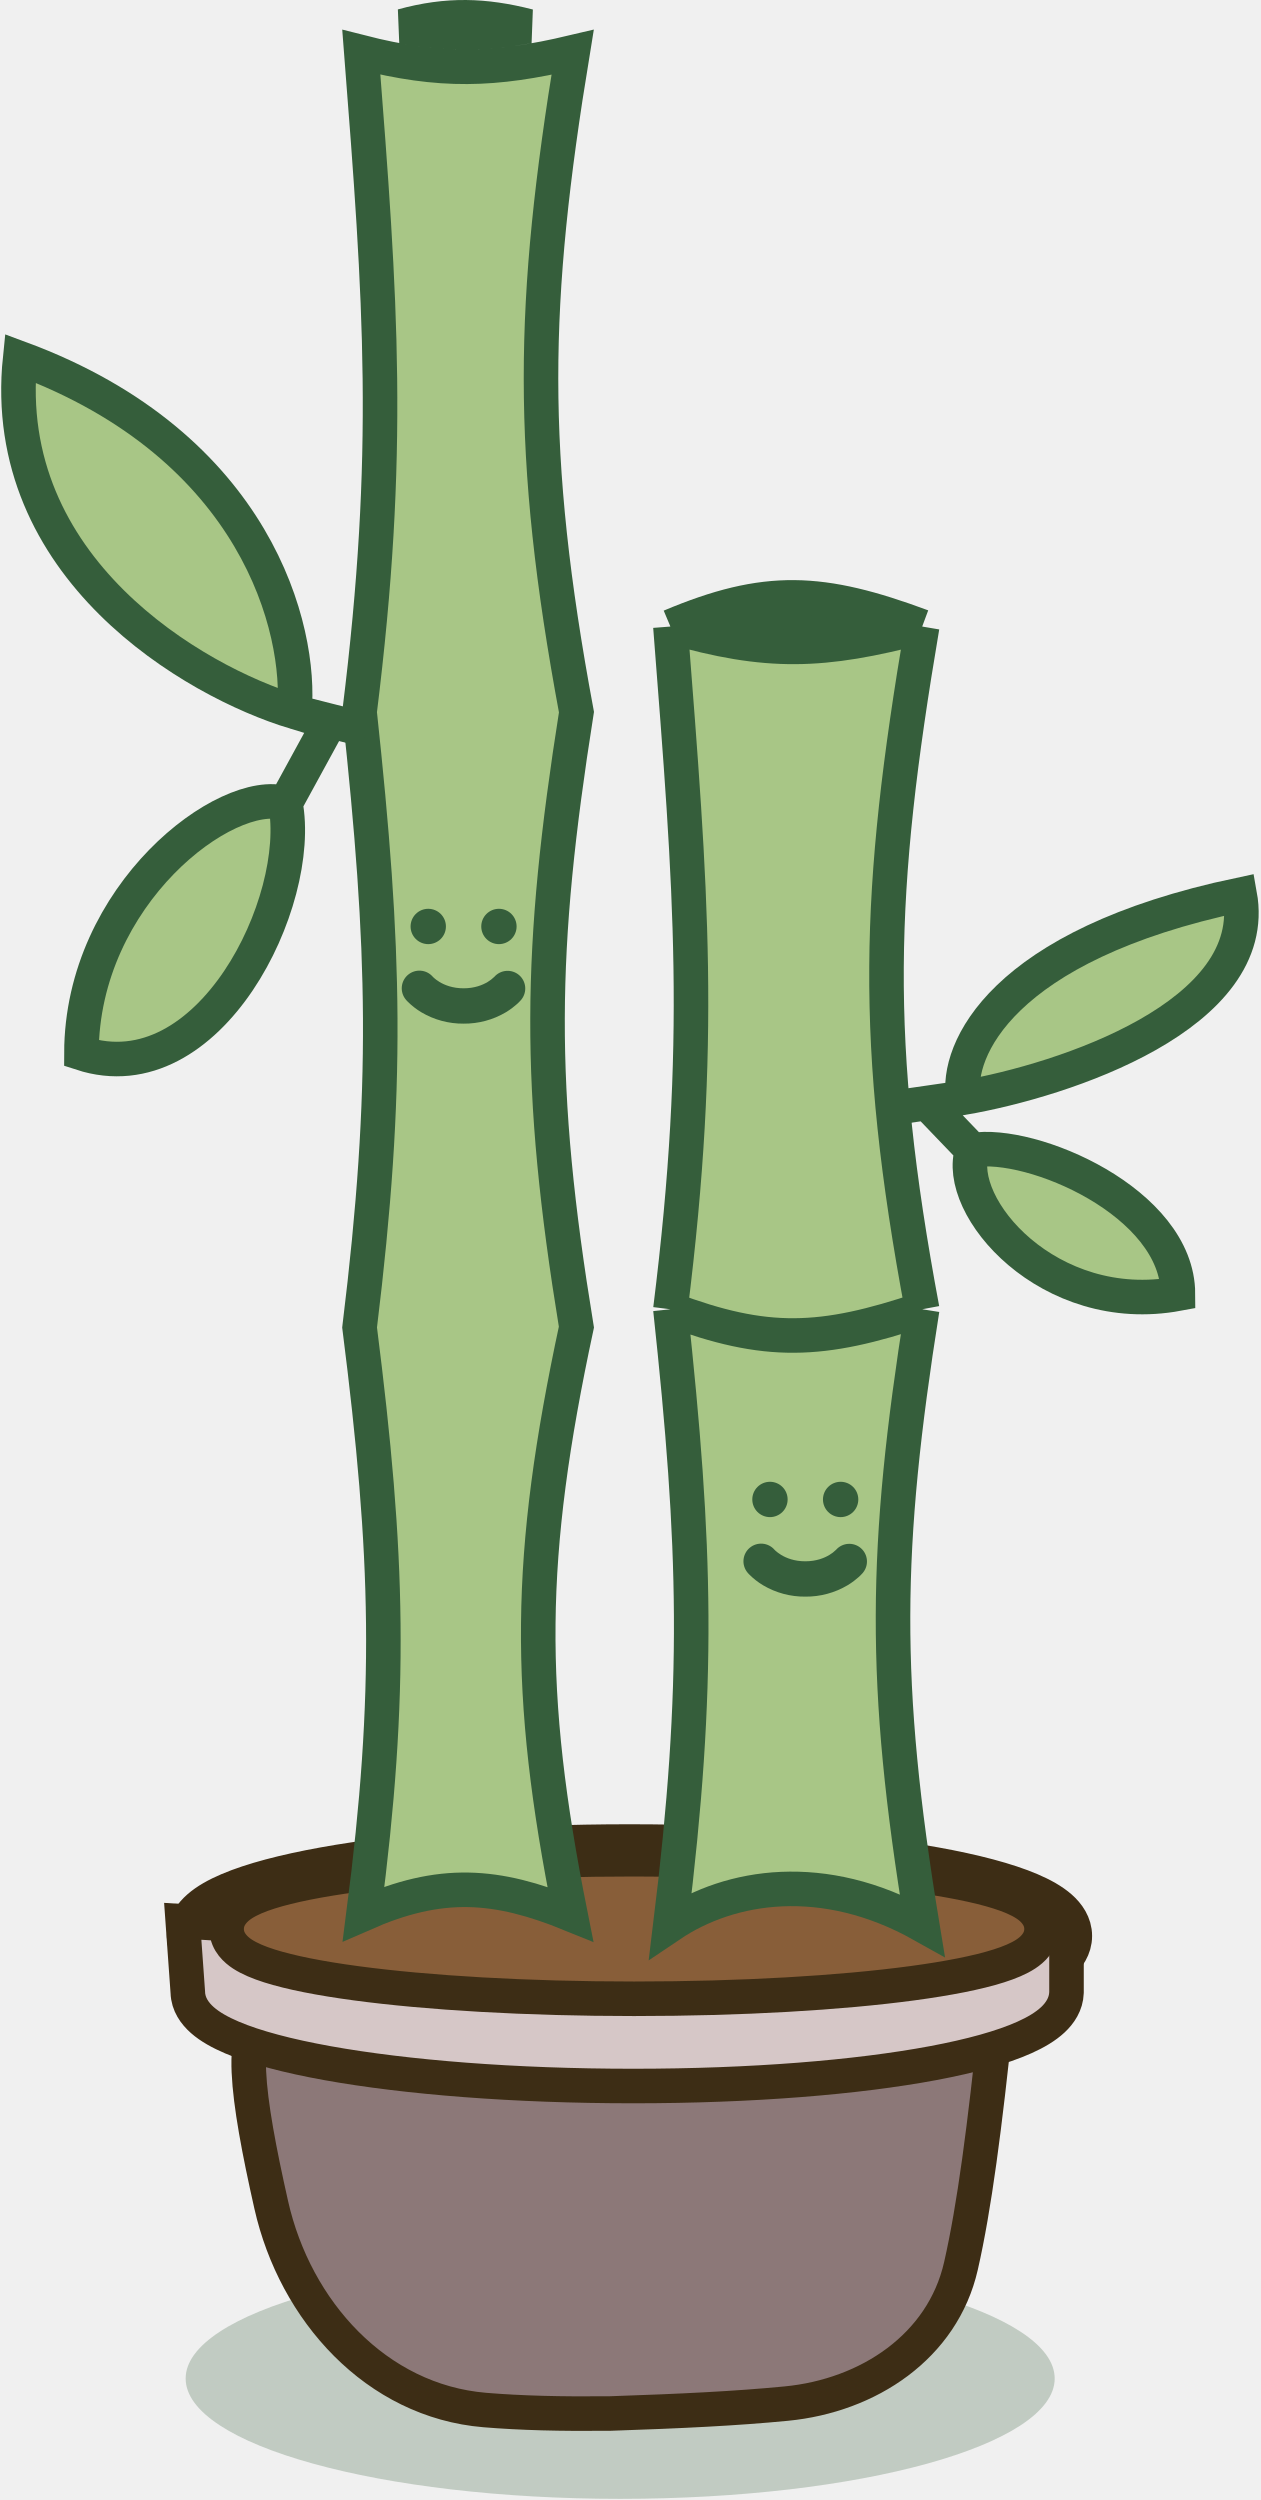
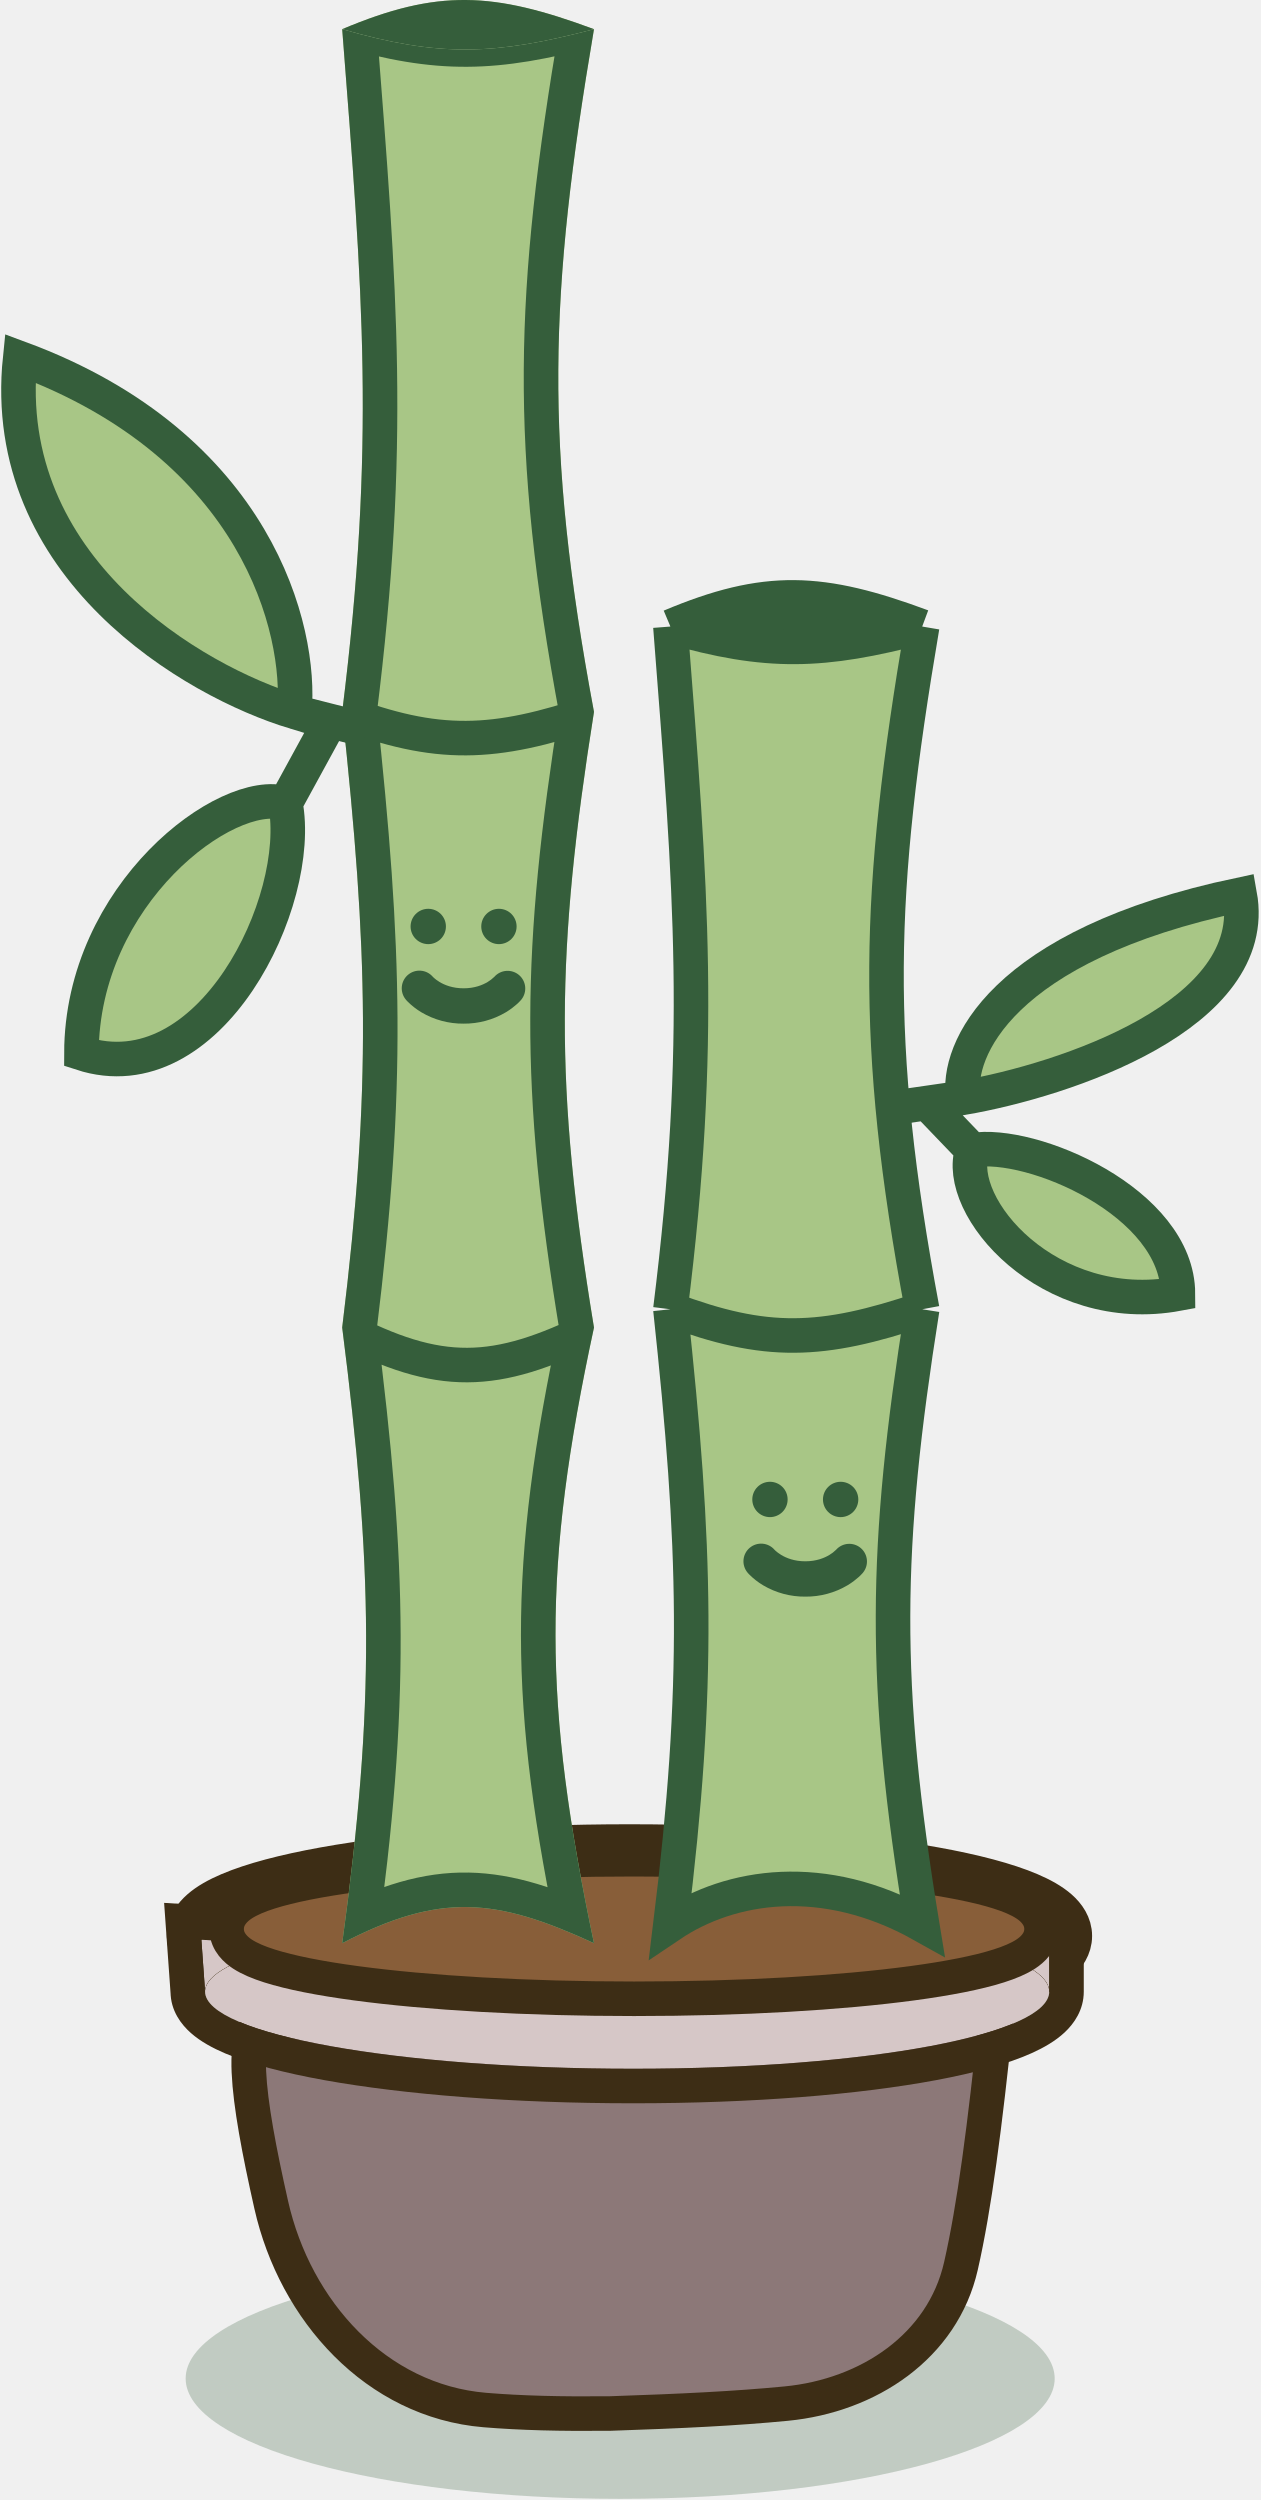
<svg xmlns="http://www.w3.org/2000/svg" width="292" height="579" viewBox="0 0 292 579" fill="none">
  <ellipse cx="143.633" cy="550.867" rx="100.633" ry="27.867" fill="#355E3B" fill-opacity="0.25" />
  <path d="M62.698 468.146C54.677 467.587 57.198 485.728 62.82 510.657C68.366 535.246 87.164 556.072 112.284 558.163C120.622 558.857 129.857 559.086 141.286 558.972C157.981 558.407 170.327 557.814 182.106 556.674C201.133 554.831 218.31 543.443 222.555 524.804C225.668 511.136 228.059 492.791 230.795 466.534L62.698 468.146Z" fill="#8C7878" stroke="#3D2D15" stroke-width="8" />
  <path d="M145.784 426.497C173.325 426.497 198.36 428.506 216.6 431.794C225.687 433.433 233.285 435.422 238.706 437.732C241.4 438.88 243.784 440.202 245.559 441.765C247.314 443.311 248.929 445.518 248.929 448.369C248.929 451.219 247.314 453.426 245.559 454.972C243.784 456.535 241.4 457.857 238.706 459.005C233.285 461.316 225.687 463.305 216.6 464.943C198.36 468.231 173.325 470.241 145.784 470.241C118.243 470.241 93.208 468.231 74.968 464.943C65.881 463.305 58.282 461.316 52.861 459.005C50.167 457.857 47.783 456.535 46.009 454.972C44.308 453.474 42.74 451.356 42.644 448.634L42.639 448.369L42.644 448.103C42.74 445.381 44.309 443.263 46.009 441.765C47.783 440.202 50.167 438.88 52.861 437.732C58.282 435.422 65.881 433.433 74.968 431.794C93.208 428.506 118.243 426.497 145.784 426.497Z" fill="#D6C7C7" stroke="#3D2D15" stroke-width="8" />
-   <path d="M146.641 439.378C179.834 439.378 208.475 442.304 226.163 446.912H247.002V461.26L246.998 461.516C246.91 464.147 245.482 466.248 243.839 467.784C242.143 469.369 239.862 470.706 237.285 471.864C232.107 474.191 224.839 476.185 216.092 477.824C198.531 481.115 174.18 483.122 146.641 483.122C119.1 483.122 94.064 481.112 75.824 477.824C66.737 476.186 59.139 474.197 53.719 471.886C51.024 470.738 48.64 469.416 46.865 467.853C45.151 466.343 43.572 464.203 43.499 461.449L42.648 449.533L42.323 444.976L46.883 445.256L67.023 446.487C85.565 442.132 114.416 439.378 146.641 439.378Z" fill="#D6C7C7" stroke="#3D2D15" stroke-width="8" />
+   <mask id="path-4-outside-1_227_2857" maskUnits="userSpaceOnUse" x="37.639" y="435.378" width="214" height="52" fill="black">
+     <rect fill="white" x="37.639" y="435.378" width="214" height="52" />
+     <path d="M243.002 461.26C243.002 471.131 201.397 479.122 146.64 479.122C91.884 479.122 47.495 471.12 47.495 461.25C47.495 457.222 54.889 453.505 67.362 450.516C85.453 446.181 114.231 443.378 146.64 443.378C180.01 443.378 208.496 446.353 225.657 450.912C236.655 453.834 243.002 457.405 243.002 461.26Z" />
+     <path d="M225.657 450.912C236.655 453.834 243.002 457.405 243.002 461.26V450.912H225.657Z" />
+     <path d="M47.495 461.25C47.495 457.222 54.889 453.505 67.362 450.516L46.639 449.248L47.495 461.25Z" />
+   </mask>
+   <path d="M243.002 461.26C243.002 471.131 201.397 479.122 146.64 479.122C91.884 479.122 47.495 471.12 47.495 461.25C47.495 457.222 54.889 453.505 67.362 450.516C85.453 446.181 114.231 443.378 146.64 443.378C180.01 443.378 208.496 446.353 225.657 450.912C236.655 453.834 243.002 457.405 243.002 461.26Z" fill="#D6C7C7" />
+   <path d="M225.657 450.912C236.655 453.834 243.002 457.405 243.002 461.26V450.912H225.657Z" fill="#D6C7C7" />
+   <path d="M47.495 461.25C47.495 457.222 54.889 453.505 67.362 450.516L46.639 449.248L47.495 461.25Z" fill="#D6C7C7" />
+   <path d="M243.002 461.26L242.758 465.253L247.002 465.513V461.26H243.002ZM67.362 450.516L67.607 446.523L67.011 446.487L66.43 446.626L67.362 450.516ZM225.657 450.912L224.63 454.778C229.987 456.201 233.922 457.713 236.427 459.185C239.221 460.826 239.002 461.651 239.002 461.26H243.002H247.002C247.002 457.014 243.609 454.126 240.48 452.287C237.062 450.279 232.325 448.544 226.684 447.046L225.657 450.912ZM47.495 461.25H51.495C51.495 461.556 51.337 461.491 51.784 461.007C52.25 460.502 53.135 459.817 54.625 459.027C57.596 457.452 62.185 455.869 68.294 454.406L67.362 450.516L66.43 446.626C60.065 448.151 54.721 449.921 50.878 451.959C48.96 452.976 47.216 454.162 45.907 455.58C44.578 457.019 43.495 458.93 43.495 461.25H47.495ZM243.002 461.26L243.246 457.268L67.607 446.523L67.362 450.516L67.118 454.508L242.758 465.253L243.002 461.26ZM47.495 461.25H55.495V460.965L55.475 460.68L47.495 461.25ZM46.639 449.248L47.127 441.263L38.009 440.705L38.659 449.817L46.639 449.248ZM225.657 450.912L223.603 458.644L224.612 458.912H225.657V450.912ZM243.002 450.912H251.002V442.912H243.002V450.912ZM67.362 450.516L66.874 458.501L68.066 458.574L69.227 458.295L67.362 450.516ZM243.002 461.26H235.002C235.002 459.46 235.986 458.698 235.645 459.017C235.303 459.336 234.348 460.028 232.366 460.918C228.454 462.676 222.256 464.46 213.881 466.03C197.266 469.143 173.697 471.122 146.64 471.122V479.122V487.122C174.341 487.122 198.952 485.106 216.828 481.756C225.7 480.094 233.325 478.029 238.925 475.513C241.7 474.266 244.422 472.714 246.57 470.707C248.718 468.699 251.002 465.529 251.002 461.26H243.002ZM146.64 479.122V471.122C119.588 471.122 95.299 469.141 77.953 466.014C69.215 464.439 62.633 462.641 58.423 460.847C56.286 459.936 55.211 459.213 54.798 458.849C54.346 458.451 55.495 459.251 55.495 461.25H47.495H39.495C39.495 465.717 42.032 468.926 44.221 470.855C46.449 472.818 49.27 474.339 52.15 475.566C57.974 478.048 65.911 480.102 75.115 481.761C93.653 485.102 118.937 487.122 146.64 487.122V479.122ZM47.495 461.25L55.475 460.68L54.618 448.678L46.639 449.248L38.659 449.817L39.516 461.819L47.495 461.25ZM146.64 443.378V451.378C179.708 451.378 207.407 454.342 223.603 458.644L225.657 450.912L227.711 443.18C209.585 438.365 180.312 435.378 146.64 435.378V443.378ZM225.657 450.912V458.912H243.002V450.912V442.912H225.657V450.912ZM243.002 450.912H235.002V461.26H243.002H251.002V450.912H243.002ZM67.362 450.516L67.851 442.531L47.127 441.263L46.639 449.248L46.15 457.233L66.874 458.501L67.362 450.516ZM67.362 450.516L69.227 458.295C86.466 454.165 114.551 451.378 146.64 451.378V443.378V435.378C113.911 435.378 84.44 438.197 65.498 442.736L67.362 450.516Z" fill="#3D2D15" mask="url(#path-4-outside-1_227_2857)" />
  <path d="M146.854 430.598C171.928 430.598 194.706 431.964 211.285 434.195C219.545 435.306 226.43 436.654 231.331 438.213C233.753 438.983 235.93 439.879 237.581 440.965C239.035 441.921 241.22 443.784 241.22 446.758C241.22 449.731 239.035 451.593 237.581 452.55C235.93 453.636 233.753 454.531 231.331 455.302C226.43 456.861 219.545 458.208 211.285 459.319C194.706 461.55 171.928 462.917 146.854 462.917C121.779 462.917 99.001 461.55 82.422 459.319C74.162 458.208 67.278 456.861 62.377 455.302C59.955 454.531 57.779 453.636 56.127 452.55C54.718 451.623 52.624 449.847 52.494 447.033L52.488 446.758L52.494 446.482C52.623 443.668 54.718 441.891 56.127 440.965C57.779 439.879 59.955 438.983 62.377 438.213C67.278 436.654 74.162 435.306 82.422 434.195C99.001 431.964 121.779 430.598 146.854 430.598Z" fill="#885E39" stroke="#3D2D15" stroke-width="8" />
-   <path d="M83.682 12.105C92.672 14.398 100.379 15.515 108.213 15.468C115.931 15.421 123.621 14.246 132.614 12.117C123.1 70.073 122.318 104.822 133.507 164.926C124.804 220 124.355 251.557 133.496 307.359C122.085 360.578 121.825 391.936 132.093 443.298C123.635 439.858 116.131 437.826 108.482 437.685C100.641 437.539 92.953 439.382 84.199 443.23C90.86 391.806 90.031 360.637 83.282 307.446C90.127 251.535 89.187 220.005 83.278 164.9C90.775 104.565 88.196 70.018 83.682 12.105ZM107.932 4.002C112.507 4.046 117.182 4.735 122.42 6.076C117.333 6.974 112.722 7.44 108.165 7.468C103.352 7.497 98.527 7.038 93.201 6.039C98.457 4.601 103.199 3.957 107.932 4.002Z" fill="#A8C686" stroke="#355E3B" stroke-width="8" />
+   <mask id="path-7-inside-2_227_2857" fill="white">
+     <path d="M79.253 6.754C101.733 13.253 114.498 12.825 137.565 6.754C127.139 68.234 125.959 102.824 137.565 164.871C128.781 220.221 128.334 251.409 137.565 307.458C125.564 363.138 125.8 394.366 137.565 450.045C114.786 439.556 102.029 438.238 79.253 450.045C86.932 394.358 86.338 363.146 79.253 307.458C86.138 251.449 85.198 220.192 79.253 164.871C87.009 102.736 84.042 68.263 79.253 6.754Z" />
+     <path d="M79.253 6.754C101.733 13.253 114.498 12.825 137.565 6.754C114.233 -1.907 101.413 -2.589 79.253 6.754Z" />
+   </mask>
+   <path d="M79.253 6.754C101.733 13.253 114.498 12.825 137.565 6.754C127.139 68.234 125.959 102.824 137.565 164.871C128.781 220.221 128.334 251.409 137.565 307.458C125.564 363.138 125.8 394.366 137.565 450.045C114.786 439.556 102.029 438.238 79.253 450.045C86.932 394.358 86.338 363.146 79.253 307.458C86.138 251.449 85.198 220.192 79.253 164.871C87.009 102.736 84.042 68.263 79.253 6.754Z" fill="#A8C686" />
+   <path d="M79.253 6.754C101.733 13.253 114.498 12.825 137.565 6.754C114.233 -1.907 101.413 -2.589 79.253 6.754Z" fill="#A8C686" />
+   <path d="M79.253 6.754L78.142 10.597C89.605 13.911 98.817 15.524 108.213 15.468C117.584 15.411 126.914 13.694 138.583 10.623L137.565 6.754L136.547 2.886C125.149 5.886 116.563 7.417 108.165 7.468C99.791 7.518 91.381 6.097 80.364 2.912L79.253 6.754ZM79.253 164.871L77.846 168.615C89.174 172.871 98.418 175.005 107.969 174.948C117.484 174.892 126.999 172.661 138.845 168.661L137.565 164.871L136.285 161.081C124.762 164.973 116.187 166.899 107.922 166.948C99.692 166.997 91.464 165.185 80.66 161.126L79.253 164.871ZM79.253 307.458L77.404 311.005C88.921 317.008 98.424 320.189 108.245 320.148C118.04 320.107 127.642 316.86 139.346 311.04L137.565 307.458L135.784 303.877C124.489 309.494 116.194 312.115 108.212 312.148C100.255 312.182 92.102 309.644 81.102 303.911L79.253 307.458ZM79.253 6.754L76.145 -0.617L70.829 1.624L71.277 7.375L79.253 6.754ZM137.565 6.754L145.453 8.092L146.56 1.56L140.349 -0.746L137.565 6.754ZM137.565 450.045L134.219 457.312L148.685 463.973L145.392 448.392L137.565 450.045ZM79.253 450.045L71.328 448.953L69.217 464.259L82.935 457.148L79.253 450.045ZM79.253 164.871L71.314 163.88L71.2 164.802L71.299 165.726L79.253 164.871ZM137.565 164.871L145.466 166.125L145.683 164.759L145.429 163.4L137.565 164.871ZM79.253 307.458L71.313 306.482L71.191 307.475L71.317 308.468L79.253 307.458ZM137.565 307.458L145.386 309.144L145.706 307.658L145.459 306.158L137.565 307.458ZM137.565 450.045L140.911 442.779C129.248 437.408 119.135 433.882 108.556 433.686C97.835 433.487 87.591 436.712 75.571 442.943L79.253 450.045L82.935 457.148C93.692 451.572 101.214 449.552 108.26 449.683C115.448 449.816 123.103 452.193 134.219 457.312L137.565 450.045ZM79.253 164.871L87.191 165.862C95.056 102.859 92.021 67.688 87.229 6.133L79.253 6.754L71.277 7.375C76.062 68.839 78.963 102.612 71.314 163.88L79.253 164.871ZM137.565 6.754L129.678 5.417C119.121 67.665 117.894 103.218 129.702 166.342L137.565 164.871L145.429 163.4C134.024 102.429 135.157 68.804 145.453 8.092L137.565 6.754ZM79.253 450.045L87.178 451.138C94.966 394.665 94.351 362.739 87.189 306.448L79.253 307.458L71.317 308.468C78.326 363.553 78.899 394.052 71.328 448.953L79.253 450.045ZM79.253 307.458L87.193 308.434C94.169 251.686 93.202 219.799 87.207 164.016L79.253 164.871L71.299 165.726C77.194 220.585 78.107 251.212 71.313 306.482L79.253 307.458ZM137.565 164.871L129.664 163.617C120.755 219.753 120.292 251.806 129.672 308.758L137.565 307.458L145.459 306.158C136.376 251.012 136.807 220.688 145.466 166.125L137.565 164.871ZM137.565 307.458L129.745 305.773C117.499 362.588 117.748 394.955 129.738 451.699L137.565 450.045L145.392 448.392C133.852 393.777 133.629 363.687 145.386 309.144L137.565 307.458ZM137.565 6.754L140.349 -0.746C128.377 -5.19 118.315 -7.899 108.046 -7.997C97.677 -8.097 87.805 -5.533 76.145 -0.617L79.253 6.754L82.361 14.126C92.862 9.698 100.479 7.931 107.893 8.002C115.408 8.074 123.421 10.037 134.781 14.254L137.565 6.754Z" fill="#355E3B" mask="url(#path-7-inside-2_227_2857)" />
  <path d="M213.58 303.224C190.211 311.116 177.4 311.538 155.268 303.224C161.213 358.545 162.153 389.802 155.268 445.811C169.126 436.473 190.778 433.028 213.58 445.811C204.349 389.762 204.796 358.573 213.58 303.224Z" fill="#A8C686" />
  <path d="M213.58 145.107C190.512 151.178 177.748 151.606 155.268 145.107C160.056 206.616 163.024 241.088 155.268 303.224C177.4 311.538 190.211 311.116 213.58 303.224C201.973 241.176 203.154 206.587 213.58 145.107Z" fill="#A8C686" />
  <path d="M155.268 145.107C177.748 151.606 190.512 151.178 213.58 145.107C190.248 136.446 177.428 135.764 155.268 145.107Z" fill="#355E3B" />
  <path d="M155.268 145.107C177.748 151.606 190.512 151.178 213.58 145.107M155.268 145.107C160.056 206.616 163.024 241.088 155.268 303.224M155.268 145.107C177.428 135.764 190.248 136.446 213.58 145.107M213.58 145.107C203.154 206.587 201.973 241.176 213.58 303.224M155.268 303.224C177.4 311.538 190.211 311.116 213.58 303.224M155.268 303.224C161.213 358.545 162.153 389.802 155.268 445.811C169.126 436.473 190.778 433.028 213.58 445.811C204.349 389.762 204.796 358.573 213.58 303.224" stroke="#355E3B" stroke-width="8" />
  <path d="M66.099 186.047C52.517 181.937 18.933 207.021 18.858 243.929C48.508 253.611 70.458 208.692 66.099 186.047Z" fill="#A8C686" />
  <path d="M68.181 164.871C69.917 146.047 59.643 103.318 4.662 82.989C-0.336 131.553 44.926 157.812 68.181 164.871Z" fill="#A8C686" />
  <path d="M84.842 169.106L76.511 166.988M68.181 164.871C69.917 146.047 59.643 103.318 4.662 82.989C-0.336 131.553 44.926 157.812 68.181 164.871ZM68.181 164.871L76.511 166.988M76.511 166.988L66.099 186.047M66.099 186.047C52.517 181.937 18.933 207.021 18.858 243.929C48.508 253.611 70.458 208.692 66.099 186.047Z" stroke="#355E3B" stroke-width="8" />
  <path d="M115.552 218.661C116.637 218.661 117.678 218.23 118.445 217.462C119.212 216.695 119.644 215.654 119.644 214.569C119.644 213.484 119.212 212.443 118.445 211.675C117.678 210.908 116.637 210.477 115.552 210.477C114.466 210.477 113.425 210.908 112.658 211.675C111.891 212.443 111.459 213.484 111.459 214.569C111.459 215.654 111.891 216.695 112.658 217.462C113.425 218.23 114.466 218.661 115.552 218.661ZM103.275 214.569C103.275 215.654 102.844 216.695 102.077 217.462C101.309 218.23 100.269 218.661 99.183 218.661C98.098 218.661 97.057 218.23 96.29 217.462C95.522 216.695 95.091 215.654 95.091 214.569C95.091 213.484 95.522 212.443 96.29 211.675C97.057 210.908 98.098 210.477 99.183 210.477C100.269 210.477 101.309 210.908 102.077 211.675C102.844 212.443 103.275 213.484 103.275 214.569ZM94.519 225.748C95.344 225.061 96.406 224.725 97.476 224.814C98.546 224.903 99.539 225.409 100.239 226.223L100.26 226.243C100.298 226.287 100.382 226.369 100.513 226.489C100.775 226.722 101.205 227.07 101.802 227.43C102.977 228.134 104.814 228.891 107.367 228.891C109.921 228.891 111.758 228.134 112.933 227.43C113.492 227.097 114.01 226.699 114.475 226.243L114.496 226.223C115.205 225.423 116.199 224.932 117.266 224.856C118.332 224.779 119.386 225.123 120.202 225.814C121.018 226.505 121.531 227.488 121.632 228.552C121.732 229.617 121.412 230.678 120.74 231.51L120.736 231.518L120.732 231.522L120.72 231.539L120.691 231.571L120.617 231.653C120.331 231.979 120.024 232.285 119.697 232.57C119.103 233.102 118.256 233.781 117.147 234.448C114.189 236.201 110.806 237.109 107.367 237.075C103.928 237.108 100.546 236.198 97.588 234.444C96.4 233.734 95.306 232.876 94.334 231.89L94.118 231.657L94.044 231.571L94.015 231.539L94.003 231.522L93.995 231.514C93.65 231.101 93.389 230.624 93.229 230.11C93.069 229.597 93.011 229.056 93.06 228.52C93.108 227.984 93.262 227.463 93.513 226.987C93.763 226.511 94.105 226.088 94.519 225.744V225.748Z" fill="#355E3B" />
  <path d="M194.691 351.365C195.776 351.365 196.817 350.934 197.585 350.167C198.352 349.4 198.783 348.359 198.783 347.273C198.783 346.188 198.352 345.147 197.585 344.38C196.817 343.613 195.776 343.181 194.691 343.181C193.606 343.181 192.565 343.613 191.798 344.38C191.03 345.147 190.599 346.188 190.599 347.273C190.599 348.359 191.03 349.4 191.798 350.167C192.565 350.934 193.606 351.365 194.691 351.365ZM182.415 347.273C182.415 348.359 181.984 349.4 181.217 350.167C180.449 350.934 179.408 351.365 178.323 351.365C177.238 351.365 176.197 350.934 175.43 350.167C174.662 349.4 174.231 348.359 174.231 347.273C174.231 346.188 174.662 345.147 175.43 344.38C176.197 343.613 177.238 343.181 178.323 343.181C179.408 343.181 180.449 343.613 181.217 344.38C181.984 345.147 182.415 346.188 182.415 347.273ZM173.658 358.453C174.483 357.766 175.545 357.43 176.616 357.519C177.686 357.608 178.678 358.114 179.379 358.928L179.399 358.948C179.437 358.992 179.522 359.074 179.653 359.194C179.915 359.427 180.345 359.775 180.942 360.135C182.116 360.839 183.954 361.596 186.507 361.596C189.061 361.596 190.898 360.839 192.072 360.135C192.632 359.802 193.15 359.404 193.615 358.948L193.635 358.928C194.345 358.127 195.339 357.637 196.405 357.56C197.472 357.484 198.526 357.828 199.342 358.519C200.158 359.21 200.671 360.193 200.772 361.257C200.872 362.321 200.552 363.383 199.88 364.214L199.876 364.223L199.872 364.227L199.859 364.243L199.831 364.276L199.757 364.358C199.471 364.683 199.163 364.989 198.836 365.274C198.243 365.806 197.396 366.486 196.287 367.153C193.328 368.905 189.946 369.814 186.507 369.78C183.068 369.813 179.686 368.903 176.727 367.148C175.539 366.438 174.446 365.58 173.474 364.595L173.257 364.362L173.183 364.276L173.155 364.243L173.143 364.227L173.134 364.219C172.789 363.806 172.529 363.329 172.369 362.815C172.208 362.301 172.151 361.761 172.199 361.225C172.248 360.689 172.402 360.168 172.652 359.692C172.903 359.215 173.244 358.793 173.658 358.449V358.453Z" fill="#355E3B" />
  <path d="M225.187 266.393C238.879 264.033 272.739 278.435 272.813 299.625C242.921 305.185 220.792 279.395 225.187 266.393Z" fill="#A8C686" />
  <path d="M223.087 254.235C221.337 243.427 231.695 218.895 287.125 207.223C292.165 235.106 246.533 250.182 223.087 254.235Z" fill="#A8C686" />
  <path d="M206.29 256.666L214.689 255.451M223.087 254.235C221.337 243.427 231.695 218.895 287.125 207.223C292.165 235.106 246.533 250.182 223.087 254.235ZM223.087 254.235L214.689 255.451M214.689 255.451L225.187 266.393M225.187 266.393C238.879 264.033 272.739 278.435 272.813 299.625C242.921 305.185 220.792 279.395 225.187 266.393Z" stroke="#355E3B" stroke-width="8" />
</svg>
